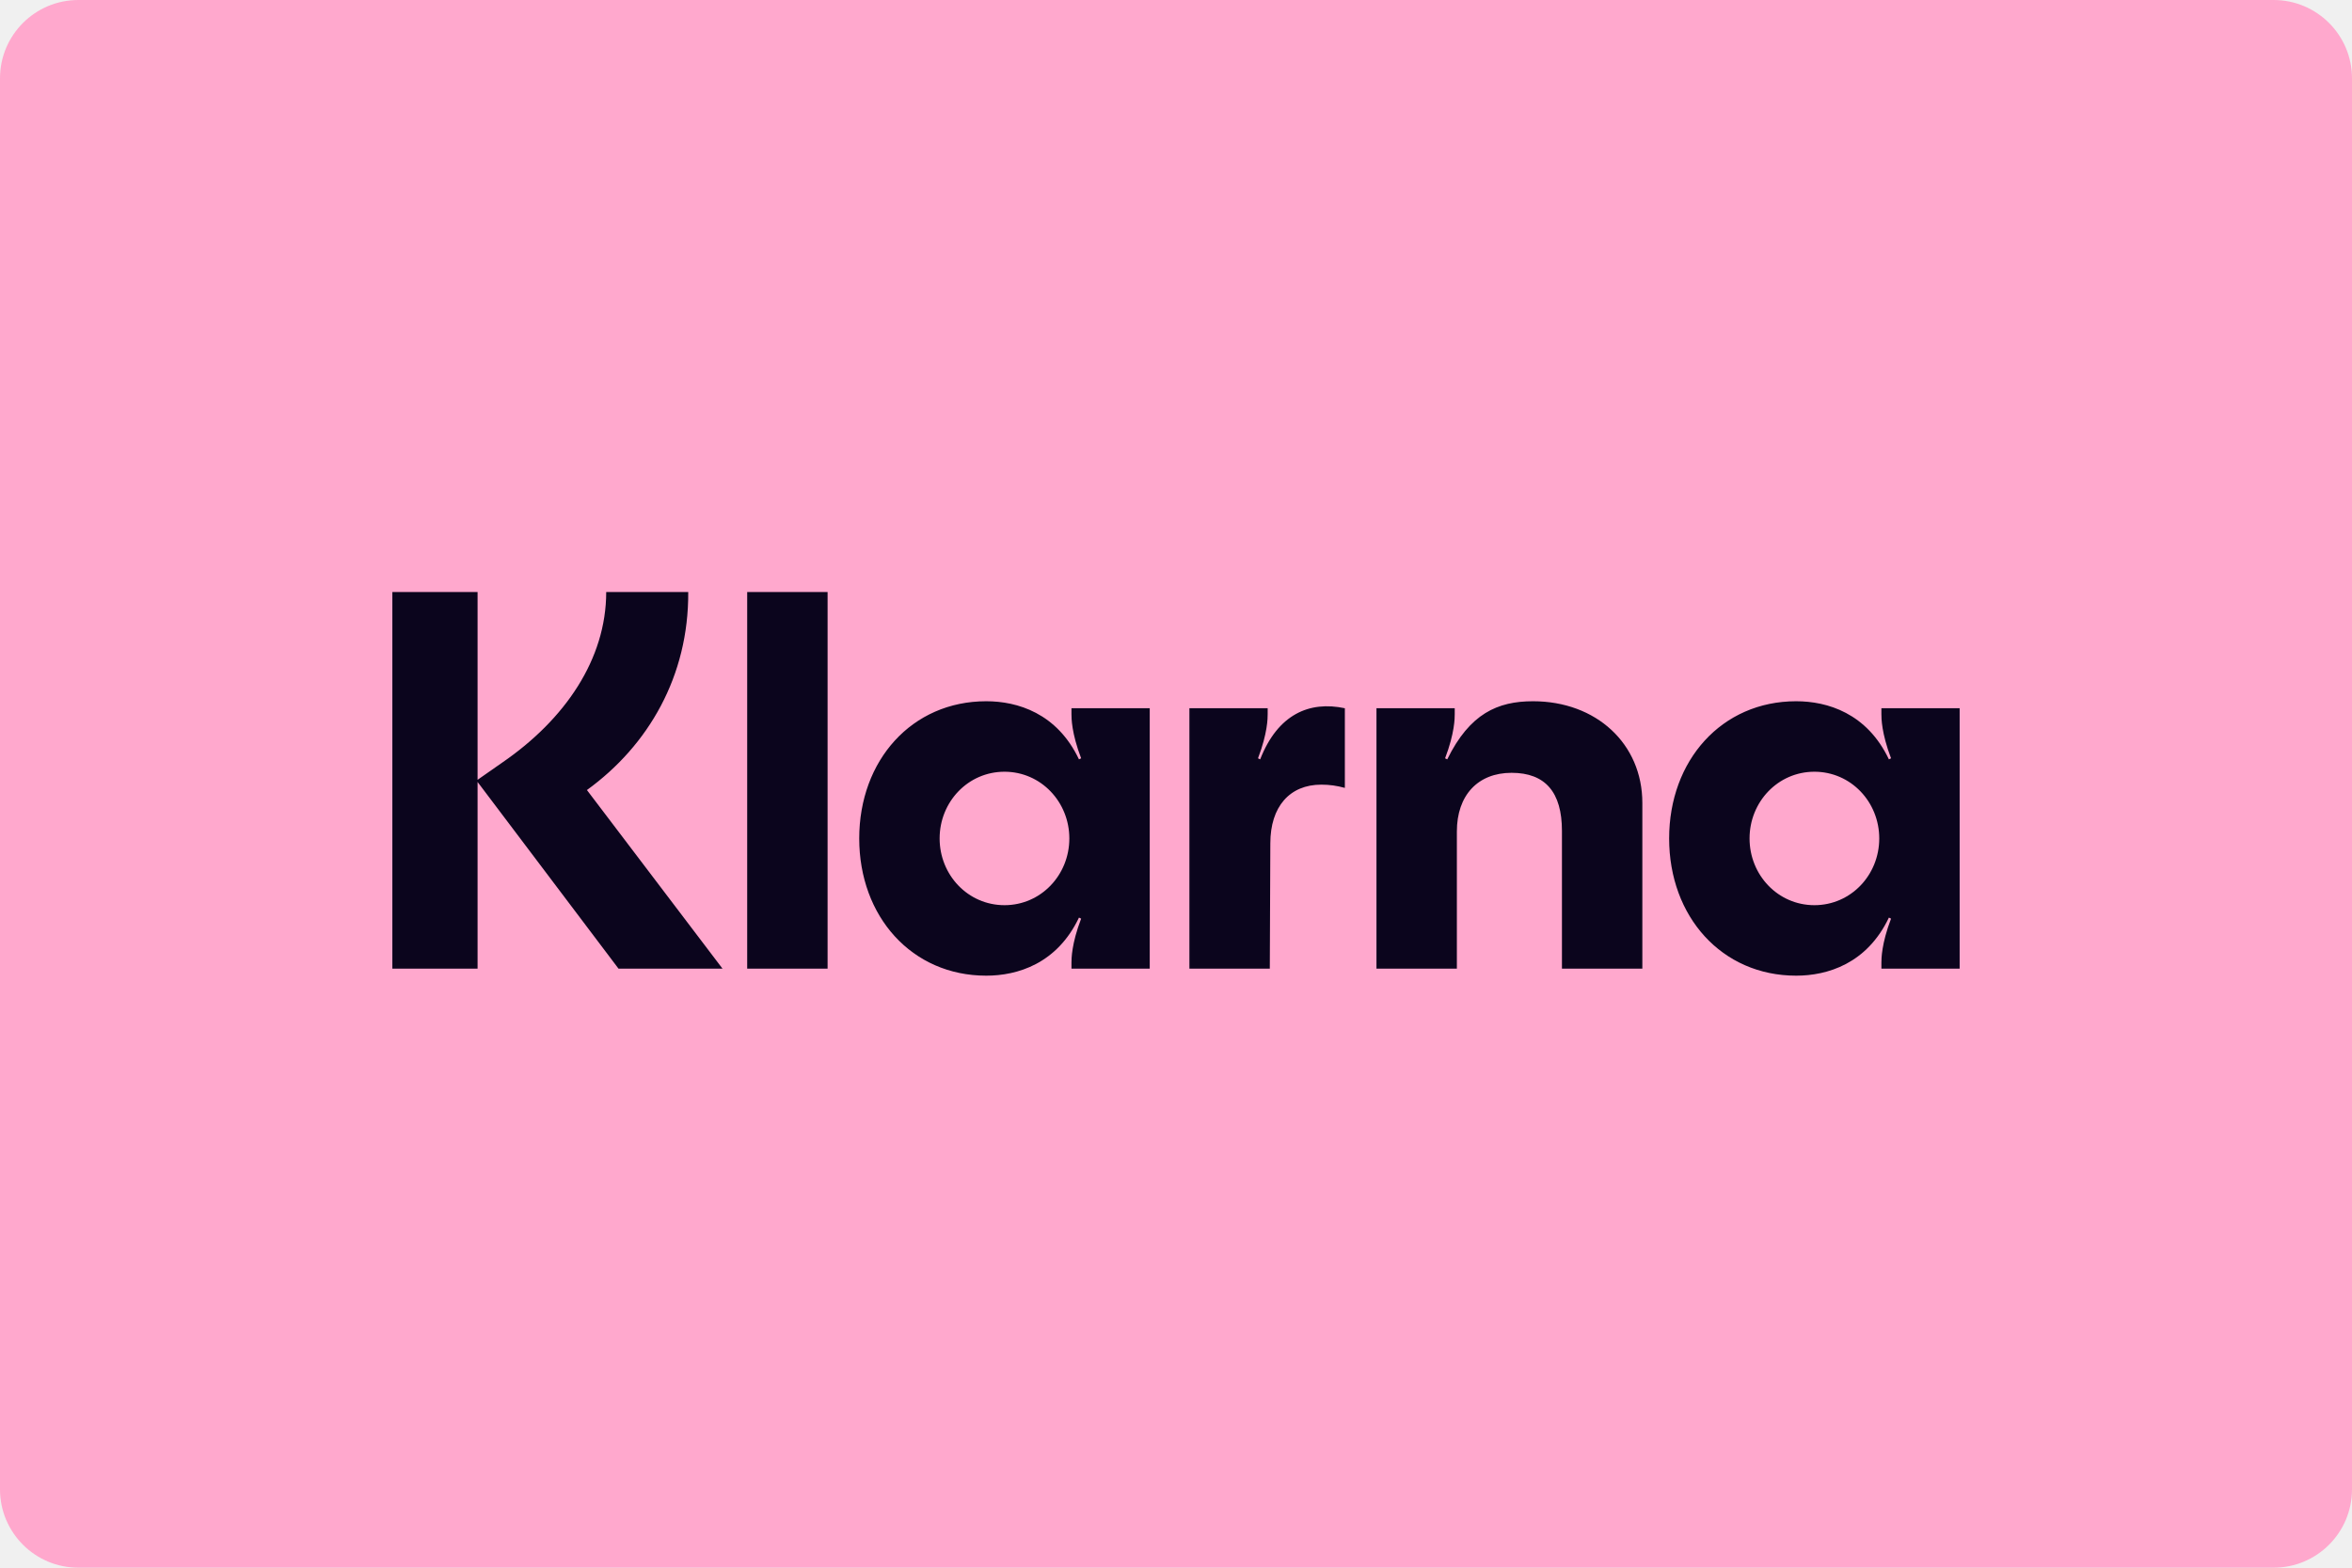
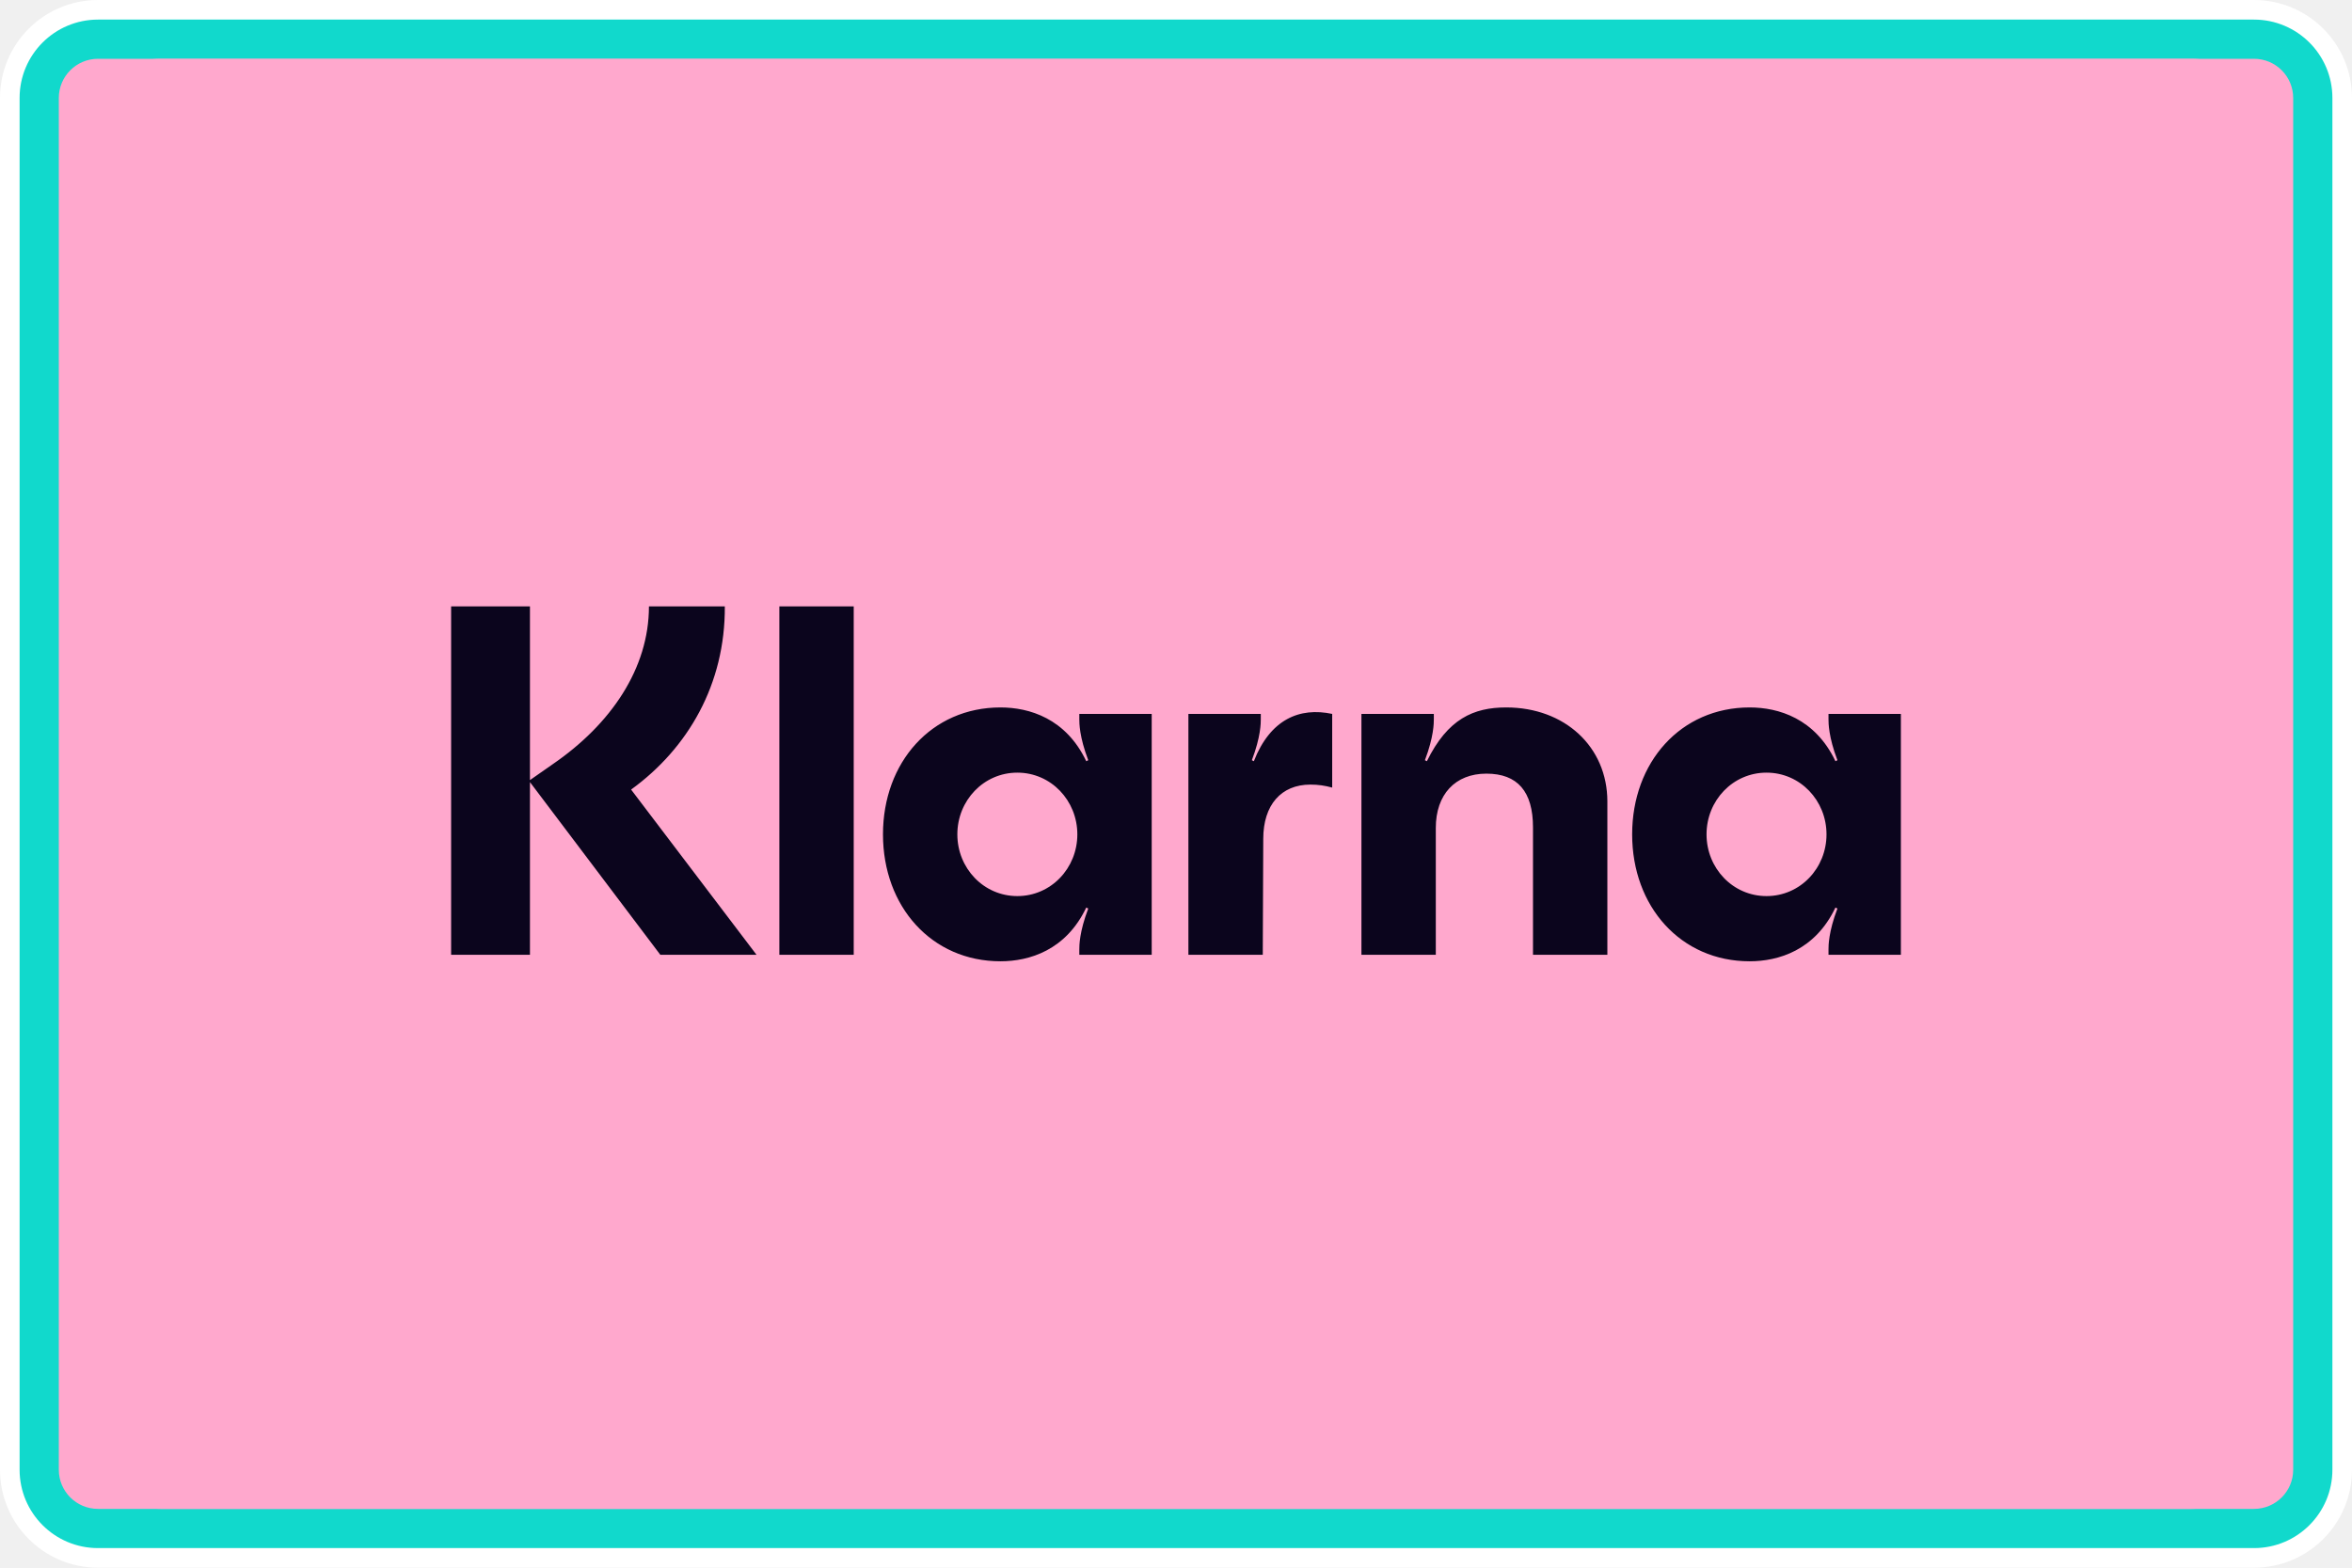
- <svg xmlns="http://www.w3.org/2000/svg" width="120" height="80" viewBox="0 0 120 80" fill="none">
-   <rect width="120" height="80" rx="4" fill="#FFA8CD" />
-   <path d="M92.571 46.192C90.712 46.192 89.263 44.654 89.263 42.787C89.263 40.92 90.712 39.382 92.571 39.382C94.431 39.382 95.88 40.92 95.88 42.787C95.88 44.654 94.431 46.192 92.571 46.192ZM91.641 49.789C93.228 49.789 95.251 49.185 96.373 46.824L96.482 46.879C95.99 48.169 95.99 48.938 95.99 49.13V49.432H99.982V36.142H95.99V36.444C95.99 36.636 95.99 37.405 96.482 38.696L96.373 38.751C95.251 36.389 93.228 35.785 91.641 35.785C87.84 35.785 85.16 38.806 85.16 42.787C85.16 46.769 87.84 49.789 91.641 49.789ZM78.214 35.785C76.409 35.785 74.987 36.416 73.838 38.751L73.729 38.696C74.221 37.405 74.221 36.636 74.221 36.444V36.142H70.228V49.432H74.33V42.43C74.33 40.59 75.397 39.437 77.12 39.437C78.843 39.437 79.691 40.426 79.691 42.403V49.432H83.793V40.975C83.793 37.954 81.441 35.785 78.214 35.785ZM64.294 38.751L64.184 38.696C64.677 37.405 64.677 36.636 64.677 36.444V36.142H60.684V49.432H64.786L64.813 43.034C64.813 41.167 65.798 40.041 67.411 40.041C67.849 40.041 68.204 40.096 68.615 40.206V36.142C66.81 35.758 65.196 36.444 64.294 38.751ZM51.249 46.192C49.389 46.192 47.94 44.654 47.94 42.787C47.94 40.92 49.389 39.382 51.249 39.382C53.108 39.382 54.558 40.92 54.558 42.787C54.558 44.654 53.108 46.192 51.249 46.192ZM50.319 49.789C51.905 49.789 53.929 49.185 55.05 46.824L55.16 46.879C54.667 48.169 54.667 48.938 54.667 49.13V49.432H58.66V36.142H54.667V36.444C54.667 36.636 54.667 37.405 55.16 38.696L55.05 38.751C53.929 36.389 51.905 35.785 50.319 35.785C46.518 35.785 43.838 38.806 43.838 42.787C43.838 46.769 46.518 49.789 50.319 49.789ZM38.122 49.432H42.224V30.211H38.122V49.432ZM35.114 30.211H30.929C30.929 33.643 28.824 36.719 25.624 38.915L24.366 39.794V30.211H20.018V49.432H24.366V39.904L31.558 49.432H36.864L29.945 40.316C33.09 38.037 35.141 34.494 35.114 30.211Z" fill="#0B051D" />
+ <svg xmlns="http://www.w3.org/2000/svg" width="120" height="80" viewBox="0 0 120 80">
+   <rect width="120" height="80" rx="5" fill="#FFFFFF" />
+   <rect x="1" y="1" width="118" height="78" rx="4" fill="#11D9CC" />
+   <rect x="3" y="3" width="114" height="74" rx="2" fill="#FFA8CD" />
+   <svg fill="none" x="3" y="3" width="114" height="74" viewBox="0 0 120 80" preserveAspectRatio="xMidYMid meet">
+     <rect width="120" height="80" rx="4" fill="#FFA8CD" />
+     <path d="M92.571 46.192C90.712 46.192 89.263 44.654 89.263 42.787C89.263 40.92 90.712 39.382 92.571 39.382C94.431 39.382 95.88 40.92 95.88 42.787C95.88 44.654 94.431 46.192 92.571 46.192ZM91.641 49.789C93.228 49.789 95.251 49.185 96.373 46.824L96.482 46.879C95.99 48.169 95.99 48.938 95.99 49.13V49.432H99.982V36.142H95.99V36.444C95.99 36.636 95.99 37.405 96.482 38.696L96.373 38.751C95.251 36.389 93.228 35.785 91.641 35.785C87.84 35.785 85.16 38.806 85.16 42.787C85.16 46.769 87.84 49.789 91.641 49.789ZM78.214 35.785C76.409 35.785 74.987 36.416 73.838 38.751L73.729 38.696C74.221 37.405 74.221 36.636 74.221 36.444V36.142H70.228V49.432H74.33V42.43C74.33 40.59 75.397 39.437 77.12 39.437C78.843 39.437 79.691 40.426 79.691 42.403V49.432H83.793V40.975C83.793 37.954 81.441 35.785 78.214 35.785ZM64.294 38.751L64.184 38.696C64.677 37.405 64.677 36.636 64.677 36.444V36.142H60.684V49.432H64.786L64.813 43.034C64.813 41.167 65.798 40.041 67.411 40.041C67.849 40.041 68.204 40.096 68.615 40.206V36.142C66.81 35.758 65.196 36.444 64.294 38.751ZM51.249 46.192C49.389 46.192 47.94 44.654 47.94 42.787C47.94 40.92 49.389 39.382 51.249 39.382C53.108 39.382 54.558 40.92 54.558 42.787C54.558 44.654 53.108 46.192 51.249 46.192ZM50.319 49.789C51.905 49.789 53.929 49.185 55.05 46.824L55.16 46.879C54.667 48.169 54.667 48.938 54.667 49.13V49.432H58.66V36.142H54.667V36.444C54.667 36.636 54.667 37.405 55.16 38.696L55.05 38.751C53.929 36.389 51.905 35.785 50.319 35.785C46.518 35.785 43.838 38.806 43.838 42.787C43.838 46.769 46.518 49.789 50.319 49.789ZM38.122 49.432H42.224V30.211H38.122V49.432ZM35.114 30.211H30.929C30.929 33.643 28.824 36.719 25.624 38.915L24.366 39.794V30.211H20.018V49.432H24.366V39.904L31.558 49.432H36.864L29.945 40.316C33.09 38.037 35.141 34.494 35.114 30.211Z" fill="#0B051D" />
+   </svg>
</svg>
